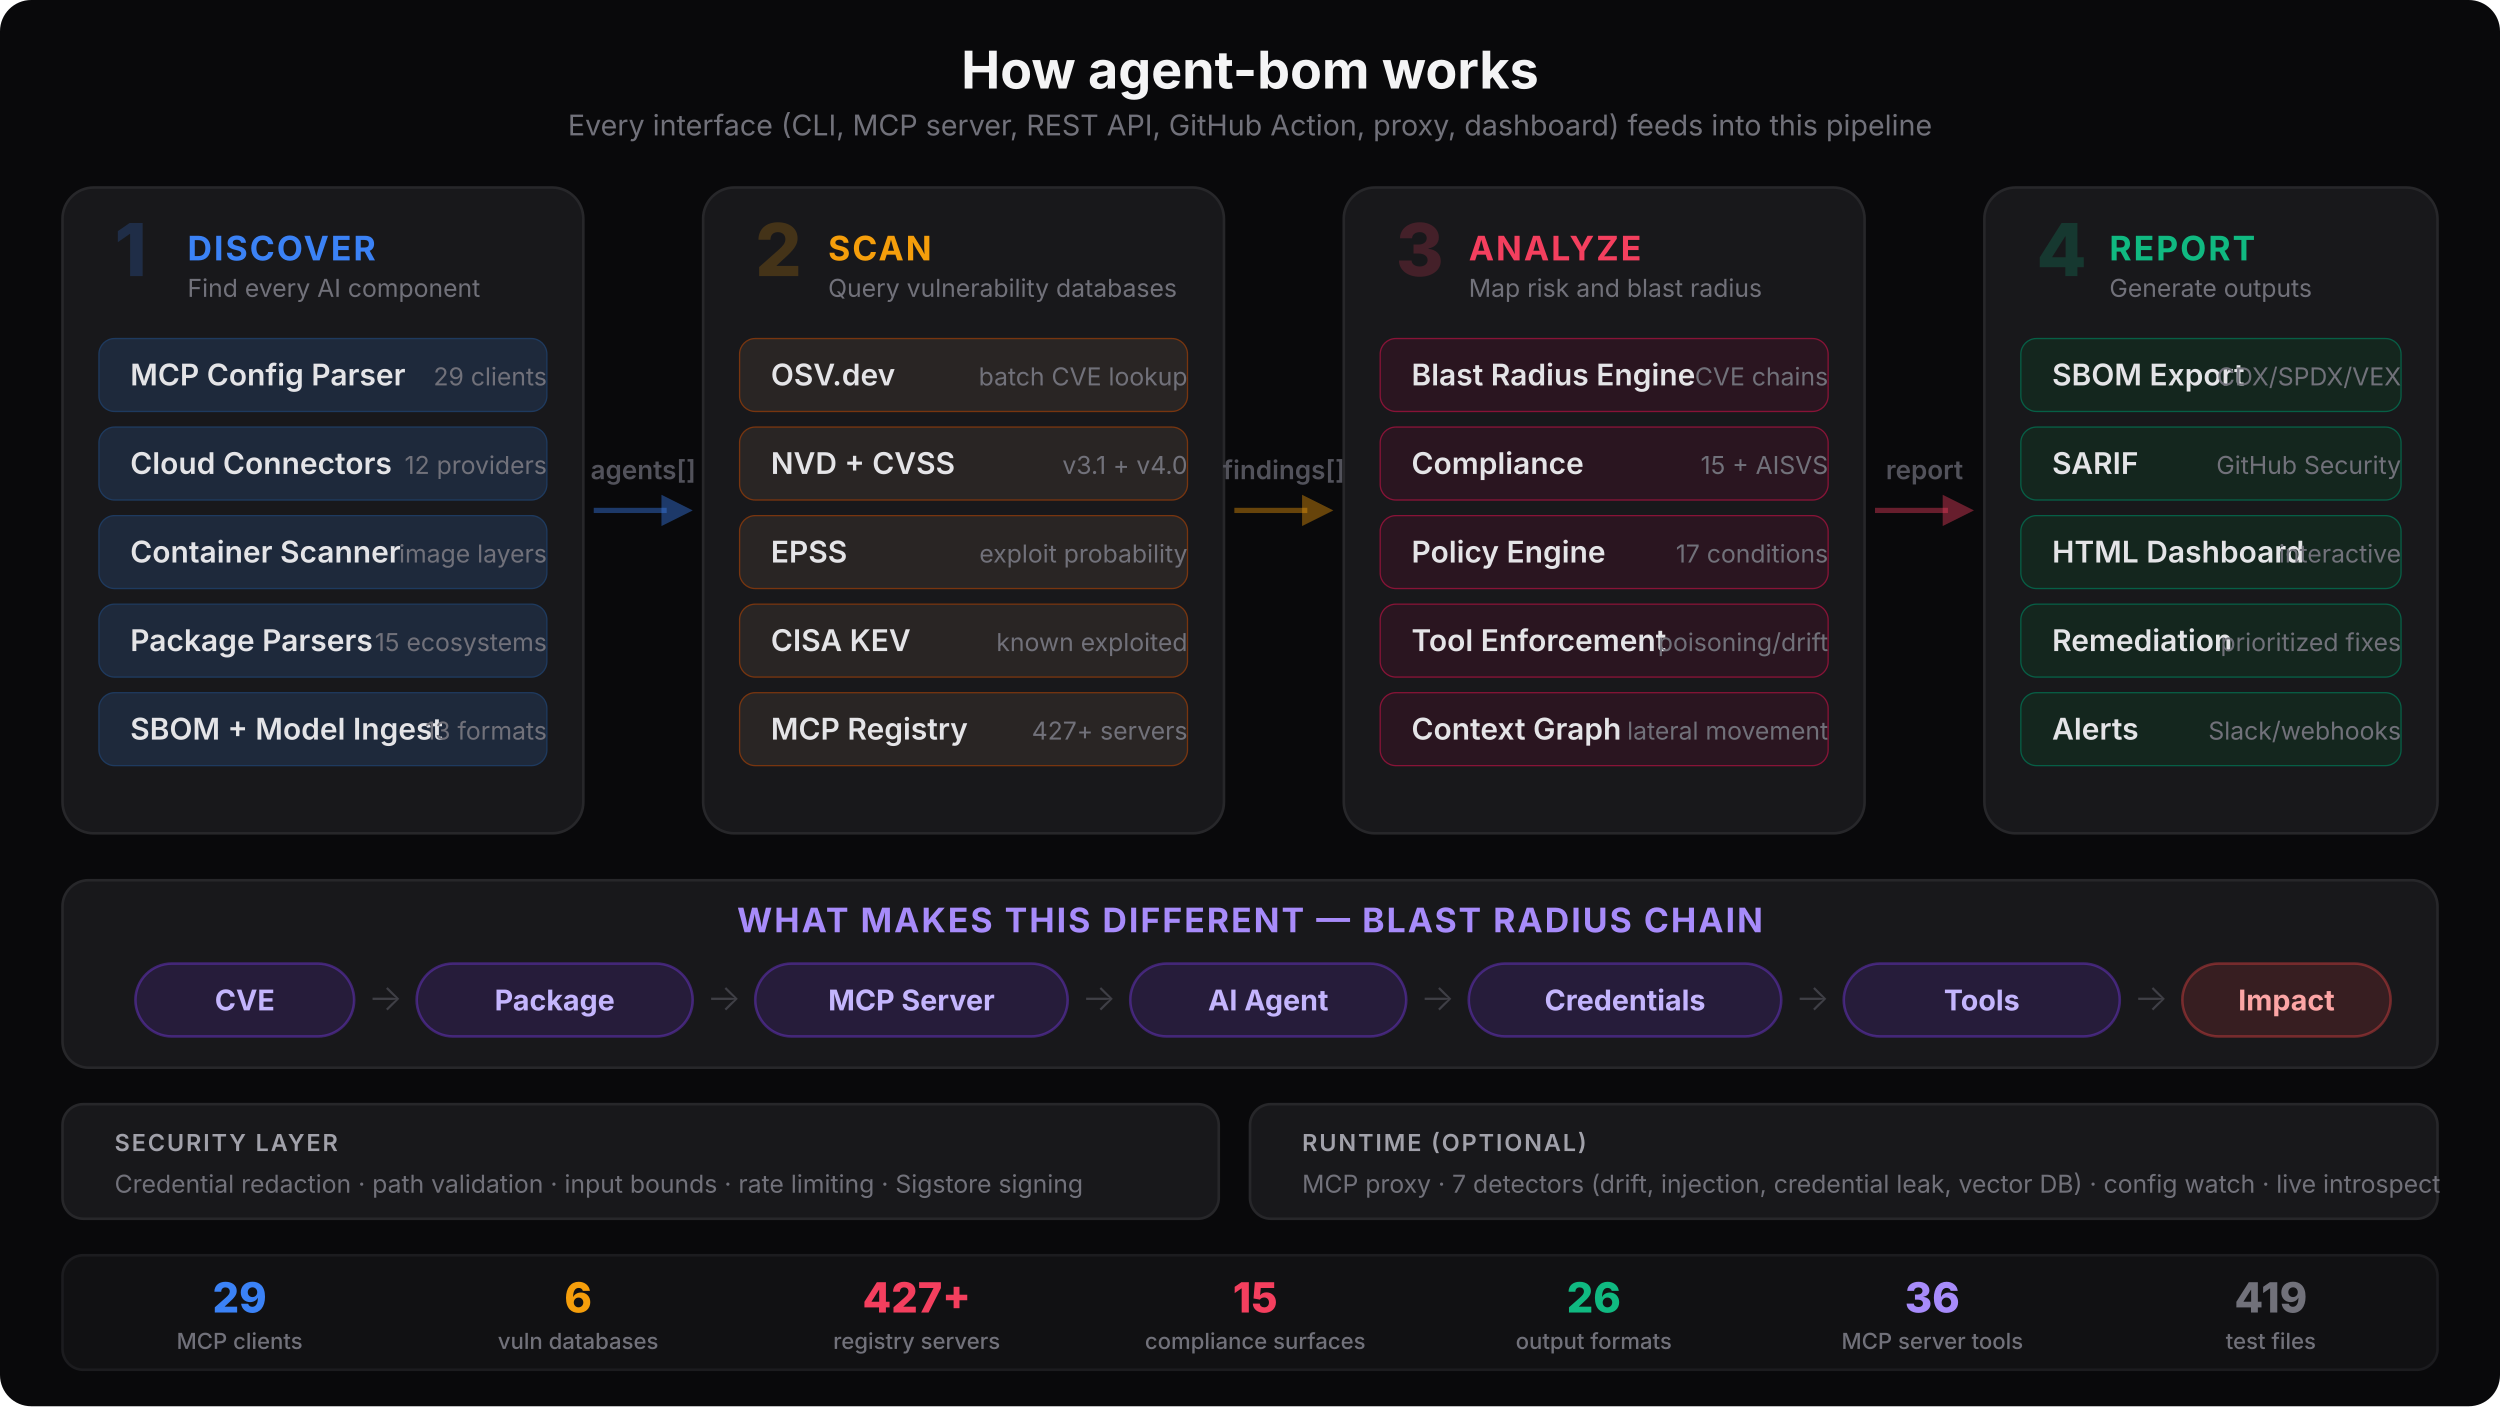
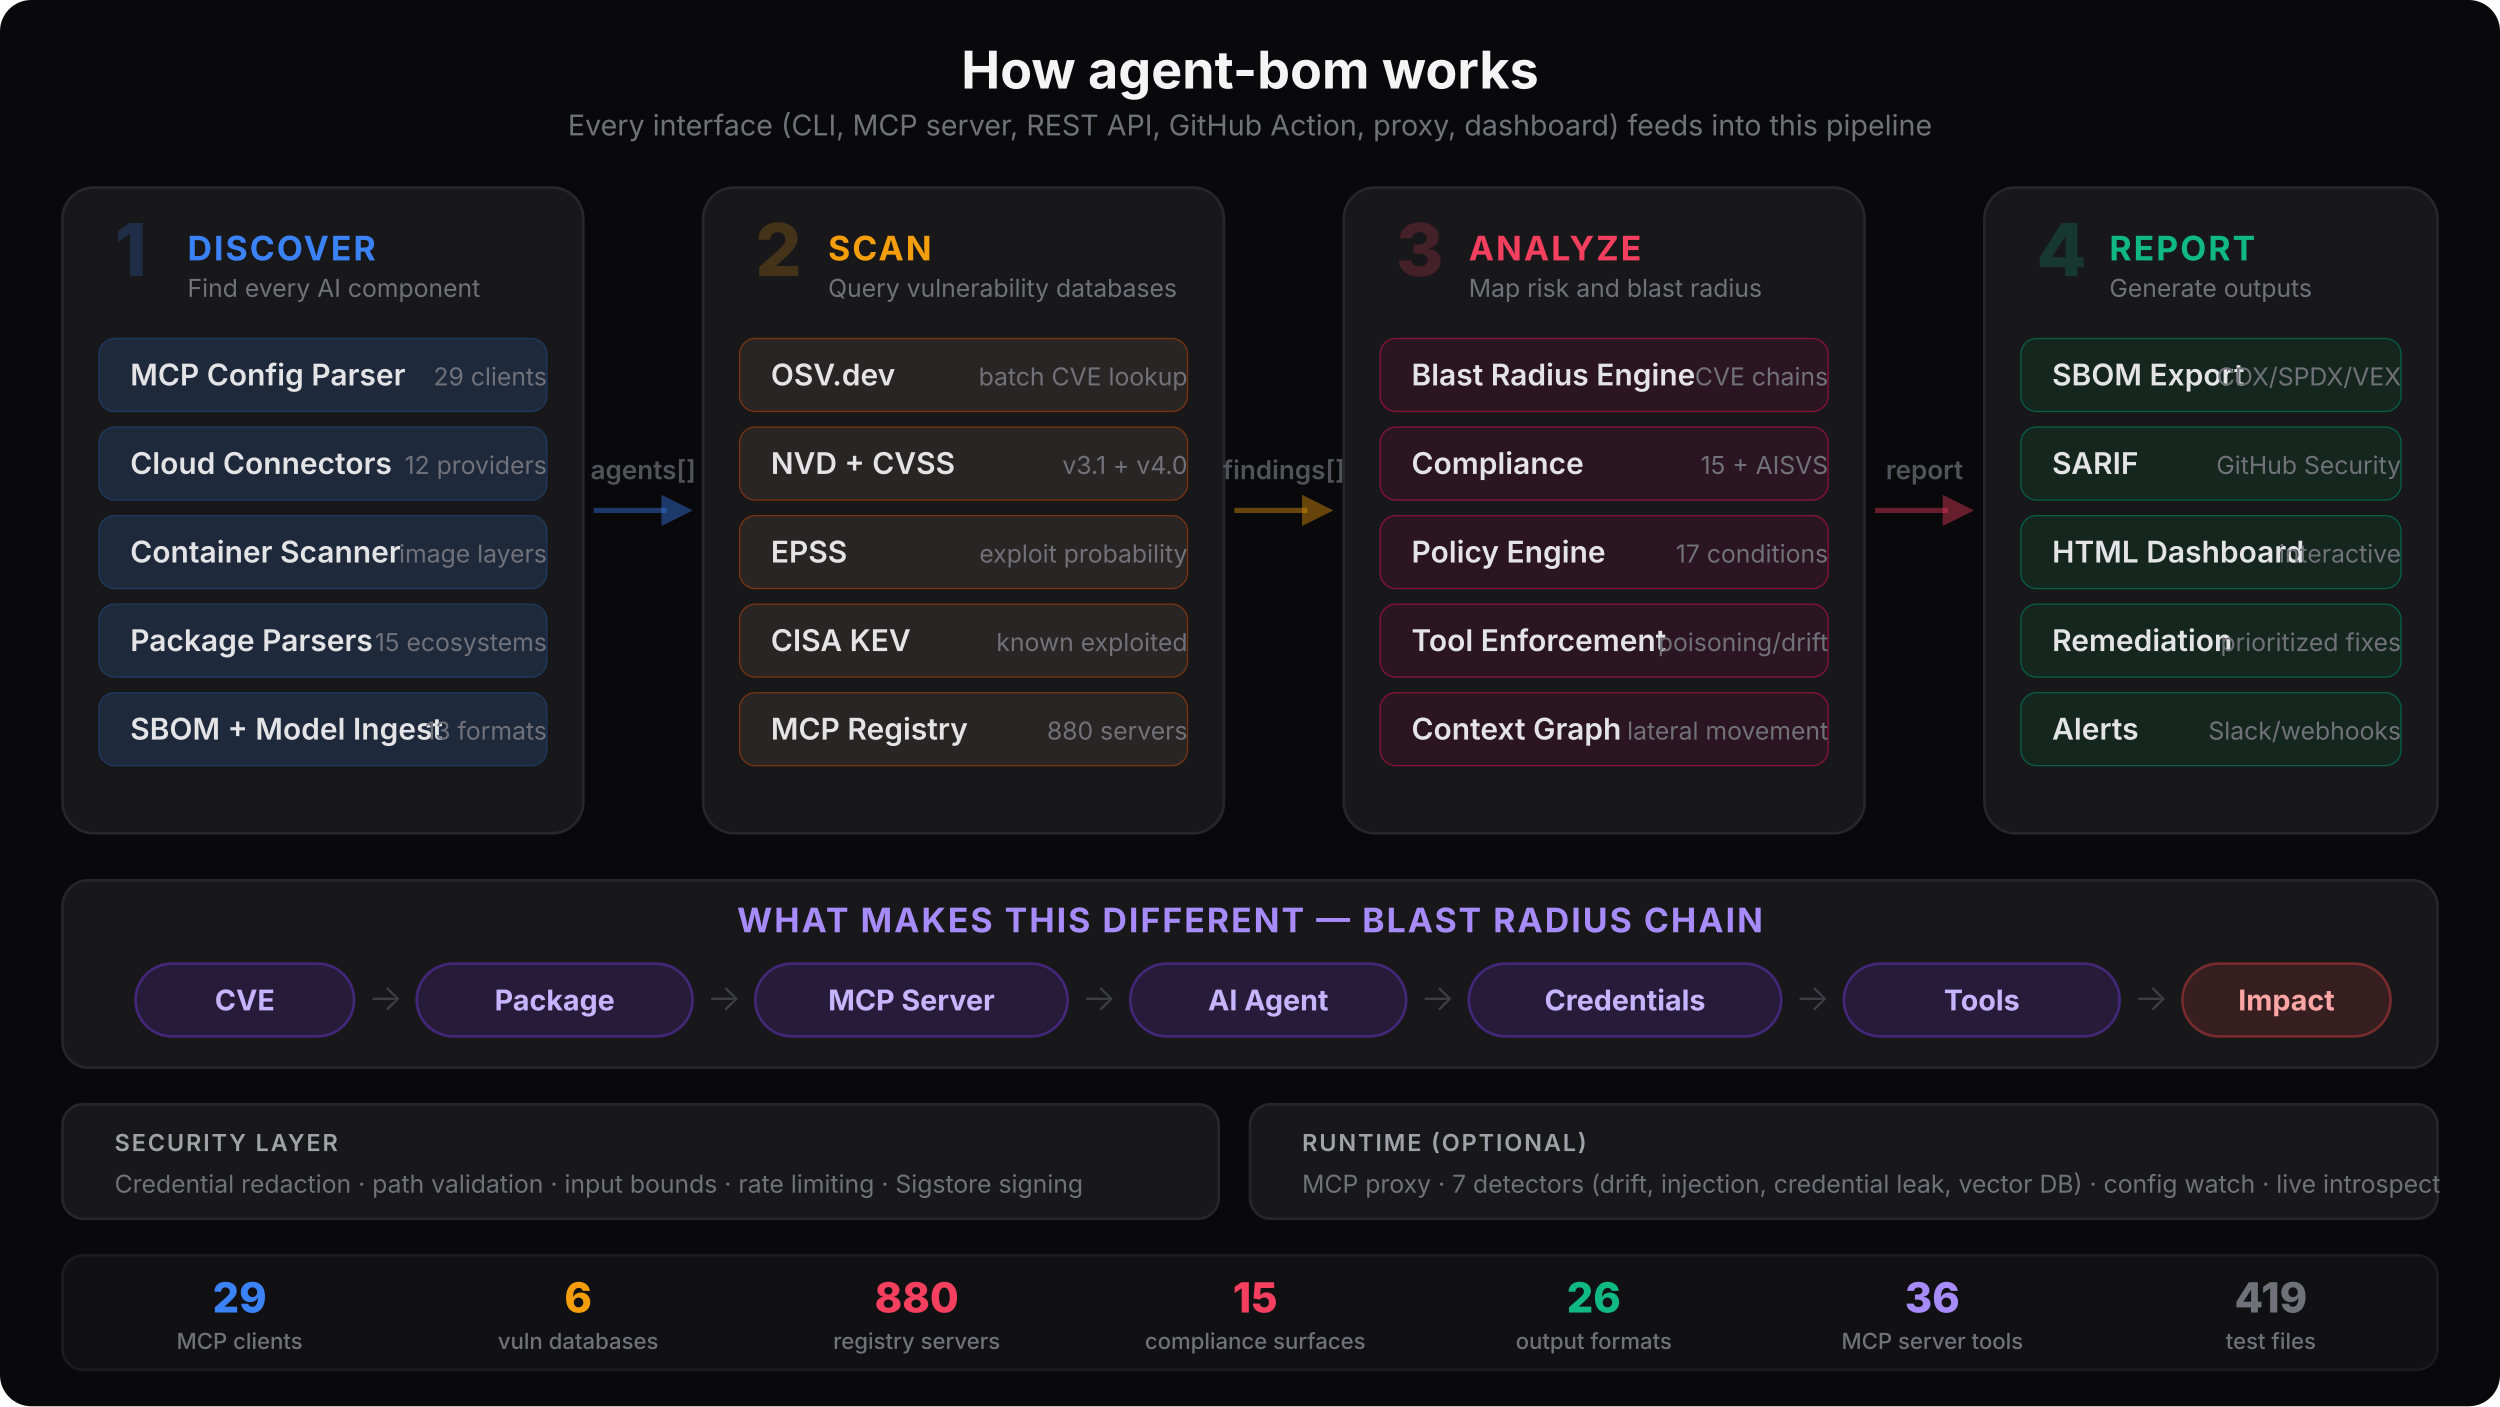
<svg xmlns="http://www.w3.org/2000/svg" viewBox="0 0 960 540" fill="none">
  <style>
    text { font-family: system-ui, -apple-system, 'Segoe UI', sans-serif; }
    .title { font-size: 20px; font-weight: 700; fill: #f4f4f5; }
    .subtitle { font-size: 11px; font-weight: 400; fill: #71717a; }
    .phase-num { font-size: 28px; font-weight: 800; }
    .phase-name { font-size: 13px; font-weight: 700; letter-spacing: 0.06em; }
    .mod-name { font-size: 11.5px; font-weight: 600; fill: #e4e4e7; }
    .mod-sub { font-size: 9.5px; font-weight: 400; fill: #71717a; }
    .arrow-text { font-size: 10px; font-weight: 600; fill: #52525b; }
    .chain-label { font-size: 11px; font-weight: 700; }
    .chain-sub { font-size: 9px; font-weight: 500; fill: #a1a1aa; }
    .chain-arrow { font-size: 14px; font-weight: 300; fill: #3f3f46; }
    .sec-label { font-size: 9px; font-weight: 600; fill: #a1a1aa; letter-spacing: 0.08em; }
    .entry-label { font-size: 9px; font-weight: 600; }
    .stat-num { font-size: 16px; font-weight: 800; }
    .stat-label { font-size: 8.5px; font-weight: 500; fill: #71717a; }
  </style>
  <rect width="960" height="540" rx="12" fill="#09090b" />
  <text x="480" y="34" text-anchor="middle" class="title">How agent-bom works</text>
  <text x="480" y="52" text-anchor="middle" class="subtitle">Every interface (CLI, MCP server, REST API, GitHub Action, proxy, dashboard) feeds into this pipeline</text>
  <rect x="24" y="72" width="200" height="248" rx="12" fill="#18181b" stroke="#27272a" stroke-width="1" />
  <text x="44" y="106" class="phase-num" fill="#3b82f6" opacity="0.2">1</text>
  <text x="72" y="100" class="phase-name" fill="#3b82f6">DISCOVER</text>
  <text x="72" y="114" class="mod-sub">Find every AI component</text>
  <rect x="38" y="130" width="172" height="28" rx="6" fill="#1e293b" stroke="#1e3a5f" stroke-width="0.5" />
  <text x="50" y="148" class="mod-name">MCP Config Parser</text>
  <text x="210" y="148" text-anchor="end" class="mod-sub" fill="#60a5fa">29 clients</text>
  <rect x="38" y="164" width="172" height="28" rx="6" fill="#1e293b" stroke="#1e3a5f" stroke-width="0.5" />
  <text x="50" y="182" class="mod-name">Cloud Connectors</text>
  <text x="210" y="182" text-anchor="end" class="mod-sub" fill="#60a5fa">12 providers</text>
  <rect x="38" y="198" width="172" height="28" rx="6" fill="#1e293b" stroke="#1e3a5f" stroke-width="0.5" />
  <text x="50" y="216" class="mod-name">Container Scanner</text>
  <text x="210" y="216" text-anchor="end" class="mod-sub" fill="#60a5fa">image layers</text>
  <rect x="38" y="232" width="172" height="28" rx="6" fill="#1e293b" stroke="#1e3a5f" stroke-width="0.5" />
  <text x="50" y="250" class="mod-name">Package Parsers</text>
  <text x="210" y="250" text-anchor="end" class="mod-sub" fill="#60a5fa">15 ecosystems</text>
  <rect x="38" y="266" width="172" height="28" rx="6" fill="#1e293b" stroke="#1e3a5f" stroke-width="0.5" />
  <text x="50" y="284" class="mod-name">SBOM + Model Ingest</text>
  <text x="210" y="284" text-anchor="end" class="mod-sub" fill="#60a5fa">13 formats</text>
  <line x1="228" y1="196" x2="256" y2="196" stroke="#3b82f6" stroke-width="2" opacity="0.4" />
  <polygon points="254,190 266,196 254,202" fill="#3b82f6" opacity="0.4" />
  <text x="247" y="184" text-anchor="middle" class="arrow-text">agents[]</text>
  <rect x="270" y="72" width="200" height="248" rx="12" fill="#18181b" stroke="#27272a" stroke-width="1" />
  <text x="290" y="106" class="phase-num" fill="#f59e0b" opacity="0.2">2</text>
  <text x="318" y="100" class="phase-name" fill="#f59e0b">SCAN</text>
  <text x="318" y="114" class="mod-sub">Query vulnerability databases</text>
  <rect x="284" y="130" width="172" height="28" rx="6" fill="#292524" stroke="#78350f" stroke-width="0.5" />
  <text x="296" y="148" class="mod-name">OSV.dev</text>
  <text x="456" y="148" text-anchor="end" class="mod-sub" fill="#fbbf24">batch CVE lookup</text>
  <rect x="284" y="164" width="172" height="28" rx="6" fill="#292524" stroke="#78350f" stroke-width="0.5" />
  <text x="296" y="182" class="mod-name">NVD + CVSS</text>
  <text x="456" y="182" text-anchor="end" class="mod-sub" fill="#fbbf24">v3.1 + v4.0</text>
  <rect x="284" y="198" width="172" height="28" rx="6" fill="#292524" stroke="#78350f" stroke-width="0.5" />
  <text x="296" y="216" class="mod-name">EPSS</text>
  <text x="456" y="216" text-anchor="end" class="mod-sub" fill="#fbbf24">exploit probability</text>
  <rect x="284" y="232" width="172" height="28" rx="6" fill="#292524" stroke="#78350f" stroke-width="0.5" />
  <text x="296" y="250" class="mod-name">CISA KEV</text>
  <text x="456" y="250" text-anchor="end" class="mod-sub" fill="#fbbf24">known exploited</text>
  <rect x="284" y="266" width="172" height="28" rx="6" fill="#292524" stroke="#78350f" stroke-width="0.5" />
  <text x="296" y="284" class="mod-name">MCP Registry</text>
-   <text x="456" y="284" text-anchor="end" class="mod-sub" fill="#fbbf24">427+ servers</text>
+   <text x="456" y="284" text-anchor="end" class="mod-sub" fill="#fbbf24">880 servers</text>
  <line x1="474" y1="196" x2="502" y2="196" stroke="#f59e0b" stroke-width="2" opacity="0.4" />
  <polygon points="500,190 512,196 500,202" fill="#f59e0b" opacity="0.4" />
  <text x="493" y="184" text-anchor="middle" class="arrow-text">findings[]</text>
  <rect x="516" y="72" width="200" height="248" rx="12" fill="#18181b" stroke="#27272a" stroke-width="1" />
  <text x="536" y="106" class="phase-num" fill="#f43f5e" opacity="0.2">3</text>
  <text x="564" y="100" class="phase-name" fill="#f43f5e">ANALYZE</text>
  <text x="564" y="114" class="mod-sub">Map risk and blast radius</text>
  <rect x="530" y="130" width="172" height="28" rx="6" fill="#2a1520" stroke="#881337" stroke-width="0.5" />
  <text x="542" y="148" class="mod-name">Blast Radius Engine</text>
  <text x="702" y="148" text-anchor="end" class="mod-sub" fill="#fb7185">CVE chains</text>
  <rect x="530" y="164" width="172" height="28" rx="6" fill="#2a1520" stroke="#881337" stroke-width="0.5" />
  <text x="542" y="182" class="mod-name">Compliance</text>
  <text x="702" y="182" text-anchor="end" class="mod-sub" fill="#fb7185">15 + AISVS</text>
  <rect x="530" y="198" width="172" height="28" rx="6" fill="#2a1520" stroke="#881337" stroke-width="0.5" />
  <text x="542" y="216" class="mod-name">Policy Engine</text>
  <text x="702" y="216" text-anchor="end" class="mod-sub" fill="#fb7185">17 conditions</text>
  <rect x="530" y="232" width="172" height="28" rx="6" fill="#2a1520" stroke="#881337" stroke-width="0.5" />
  <text x="542" y="250" class="mod-name">Tool Enforcement</text>
  <text x="702" y="250" text-anchor="end" class="mod-sub" fill="#fb7185">poisoning/drift</text>
  <rect x="530" y="266" width="172" height="28" rx="6" fill="#2a1520" stroke="#881337" stroke-width="0.5" />
  <text x="542" y="284" class="mod-name">Context Graph</text>
  <text x="702" y="284" text-anchor="end" class="mod-sub" fill="#fb7185">lateral movement</text>
  <line x1="720" y1="196" x2="748" y2="196" stroke="#f43f5e" stroke-width="2" opacity="0.4" />
  <polygon points="746,190 758,196 746,202" fill="#f43f5e" opacity="0.4" />
  <text x="739" y="184" text-anchor="middle" class="arrow-text">report</text>
  <rect x="762" y="72" width="174" height="248" rx="12" fill="#18181b" stroke="#27272a" stroke-width="1" />
  <text x="782" y="106" class="phase-num" fill="#10b981" opacity="0.2">4</text>
  <text x="810" y="100" class="phase-name" fill="#10b981">REPORT</text>
  <text x="810" y="114" class="mod-sub">Generate outputs</text>
  <rect x="776" y="130" width="146" height="28" rx="6" fill="#14261e" stroke="#065f46" stroke-width="0.5" />
  <text x="788" y="148" class="mod-name">SBOM Export</text>
  <text x="922" y="148" text-anchor="end" class="mod-sub" fill="#34d399">CDX/SPDX/VEX</text>
  <rect x="776" y="164" width="146" height="28" rx="6" fill="#14261e" stroke="#065f46" stroke-width="0.5" />
  <text x="788" y="182" class="mod-name">SARIF</text>
  <text x="922" y="182" text-anchor="end" class="mod-sub" fill="#34d399">GitHub Security</text>
  <rect x="776" y="198" width="146" height="28" rx="6" fill="#14261e" stroke="#065f46" stroke-width="0.5" />
  <text x="788" y="216" class="mod-name">HTML Dashboard</text>
  <text x="922" y="216" text-anchor="end" class="mod-sub" fill="#34d399">interactive</text>
  <rect x="776" y="232" width="146" height="28" rx="6" fill="#14261e" stroke="#065f46" stroke-width="0.5" />
  <text x="788" y="250" class="mod-name">Remediation</text>
  <text x="922" y="250" text-anchor="end" class="mod-sub" fill="#34d399">prioritized fixes</text>
  <rect x="776" y="266" width="146" height="28" rx="6" fill="#14261e" stroke="#065f46" stroke-width="0.5" />
  <text x="788" y="284" class="mod-name">Alerts</text>
  <text x="922" y="284" text-anchor="end" class="mod-sub" fill="#34d399">Slack/webhooks</text>
  <rect x="24" y="338" width="912" height="72" rx="10" fill="#18181b" stroke="#27272a" stroke-width="1" />
  <text x="480" y="358" text-anchor="middle" class="phase-name" fill="#a78bfa">WHAT MAKES THIS DIFFERENT — BLAST RADIUS CHAIN</text>
  <rect x="52" y="370" width="84" height="28" rx="14" fill="#7c3aed" fill-opacity="0.15" stroke="#7c3aed" stroke-width="1" stroke-opacity="0.4" />
  <text x="94" y="388" text-anchor="middle" class="chain-label" fill="#c4b5fd">CVE</text>
  <text x="148" y="388" text-anchor="middle" class="chain-arrow">→</text>
  <rect x="160" y="370" width="106" height="28" rx="14" fill="#7c3aed" fill-opacity="0.15" stroke="#7c3aed" stroke-width="1" stroke-opacity="0.4" />
  <text x="213" y="388" text-anchor="middle" class="chain-label" fill="#c4b5fd">Package</text>
  <text x="278" y="388" text-anchor="middle" class="chain-arrow">→</text>
  <rect x="290" y="370" width="120" height="28" rx="14" fill="#7c3aed" fill-opacity="0.15" stroke="#7c3aed" stroke-width="1" stroke-opacity="0.4" />
  <text x="350" y="388" text-anchor="middle" class="chain-label" fill="#c4b5fd">MCP Server</text>
  <text x="422" y="388" text-anchor="middle" class="chain-arrow">→</text>
  <rect x="434" y="370" width="106" height="28" rx="14" fill="#7c3aed" fill-opacity="0.15" stroke="#7c3aed" stroke-width="1" stroke-opacity="0.4" />
  <text x="487" y="388" text-anchor="middle" class="chain-label" fill="#c4b5fd">AI Agent</text>
  <text x="552" y="388" text-anchor="middle" class="chain-arrow">→</text>
  <rect x="564" y="370" width="120" height="28" rx="14" fill="#7c3aed" fill-opacity="0.15" stroke="#7c3aed" stroke-width="1" stroke-opacity="0.4" />
  <text x="624" y="388" text-anchor="middle" class="chain-label" fill="#c4b5fd">Credentials</text>
  <text x="696" y="388" text-anchor="middle" class="chain-arrow">→</text>
  <rect x="708" y="370" width="106" height="28" rx="14" fill="#7c3aed" fill-opacity="0.15" stroke="#7c3aed" stroke-width="1" stroke-opacity="0.4" />
  <text x="761" y="388" text-anchor="middle" class="chain-label" fill="#c4b5fd">Tools</text>
  <text x="826" y="388" text-anchor="middle" class="chain-arrow">→</text>
  <rect x="838" y="370" width="80" height="28" rx="14" fill="#ef4444" fill-opacity="0.15" stroke="#ef4444" stroke-width="1" stroke-opacity="0.4" />
  <text x="878" y="388" text-anchor="middle" class="chain-label" fill="#fca5a5">Impact</text>
  <rect x="24" y="424" width="444" height="44" rx="8" fill="#18181b" stroke="#27272a" stroke-width="1" />
  <text x="44" y="442" class="sec-label" fill="#52525b">SECURITY LAYER</text>
  <text x="44" y="458" class="mod-sub">Credential redaction · path validation · input bounds · rate limiting · Sigstore signing</text>
  <rect x="480" y="424" width="456" height="44" rx="8" fill="#18181b" stroke="#27272a" stroke-width="1" />
  <text x="500" y="442" class="sec-label" fill="#52525b">RUNTIME (OPTIONAL)</text>
  <text x="500" y="458" class="mod-sub">MCP proxy · 7 detectors (drift, injection, credential leak, vector DB) · config watch · live introspect</text>
  <rect x="24" y="482" width="912" height="44" rx="8" fill="#111113" stroke="#1c1c1f" stroke-width="1" />
  <text x="92" y="504" text-anchor="middle" class="stat-num" fill="#3b82f6">29</text>
  <text x="92" y="518" text-anchor="middle" class="stat-label">MCP clients</text>
  <text x="222" y="504" text-anchor="middle" class="stat-num" fill="#f59e0b">6</text>
  <text x="222" y="518" text-anchor="middle" class="stat-label">vuln databases</text>
-   <text x="352" y="504" text-anchor="middle" class="stat-num" fill="#f43f5e">427+</text>
+   <text x="352" y="504" text-anchor="middle" class="stat-num" fill="#f43f5e">880</text>
  <text x="352" y="518" text-anchor="middle" class="stat-label">registry servers</text>
  <text x="482" y="504" text-anchor="middle" class="stat-num" fill="#f43f5e">15</text>
  <text x="482" y="518" text-anchor="middle" class="stat-label">compliance surfaces</text>
  <text x="612" y="504" text-anchor="middle" class="stat-num" fill="#10b981">26</text>
  <text x="612" y="518" text-anchor="middle" class="stat-label">output formats</text>
  <text x="742" y="504" text-anchor="middle" class="stat-num" fill="#a78bfa">36</text>
  <text x="742" y="518" text-anchor="middle" class="stat-label">MCP server tools</text>
  <text x="872" y="504" text-anchor="middle" class="stat-num" fill="#71717a">419</text>
  <text x="872" y="518" text-anchor="middle" class="stat-label">test files</text>
</svg>
